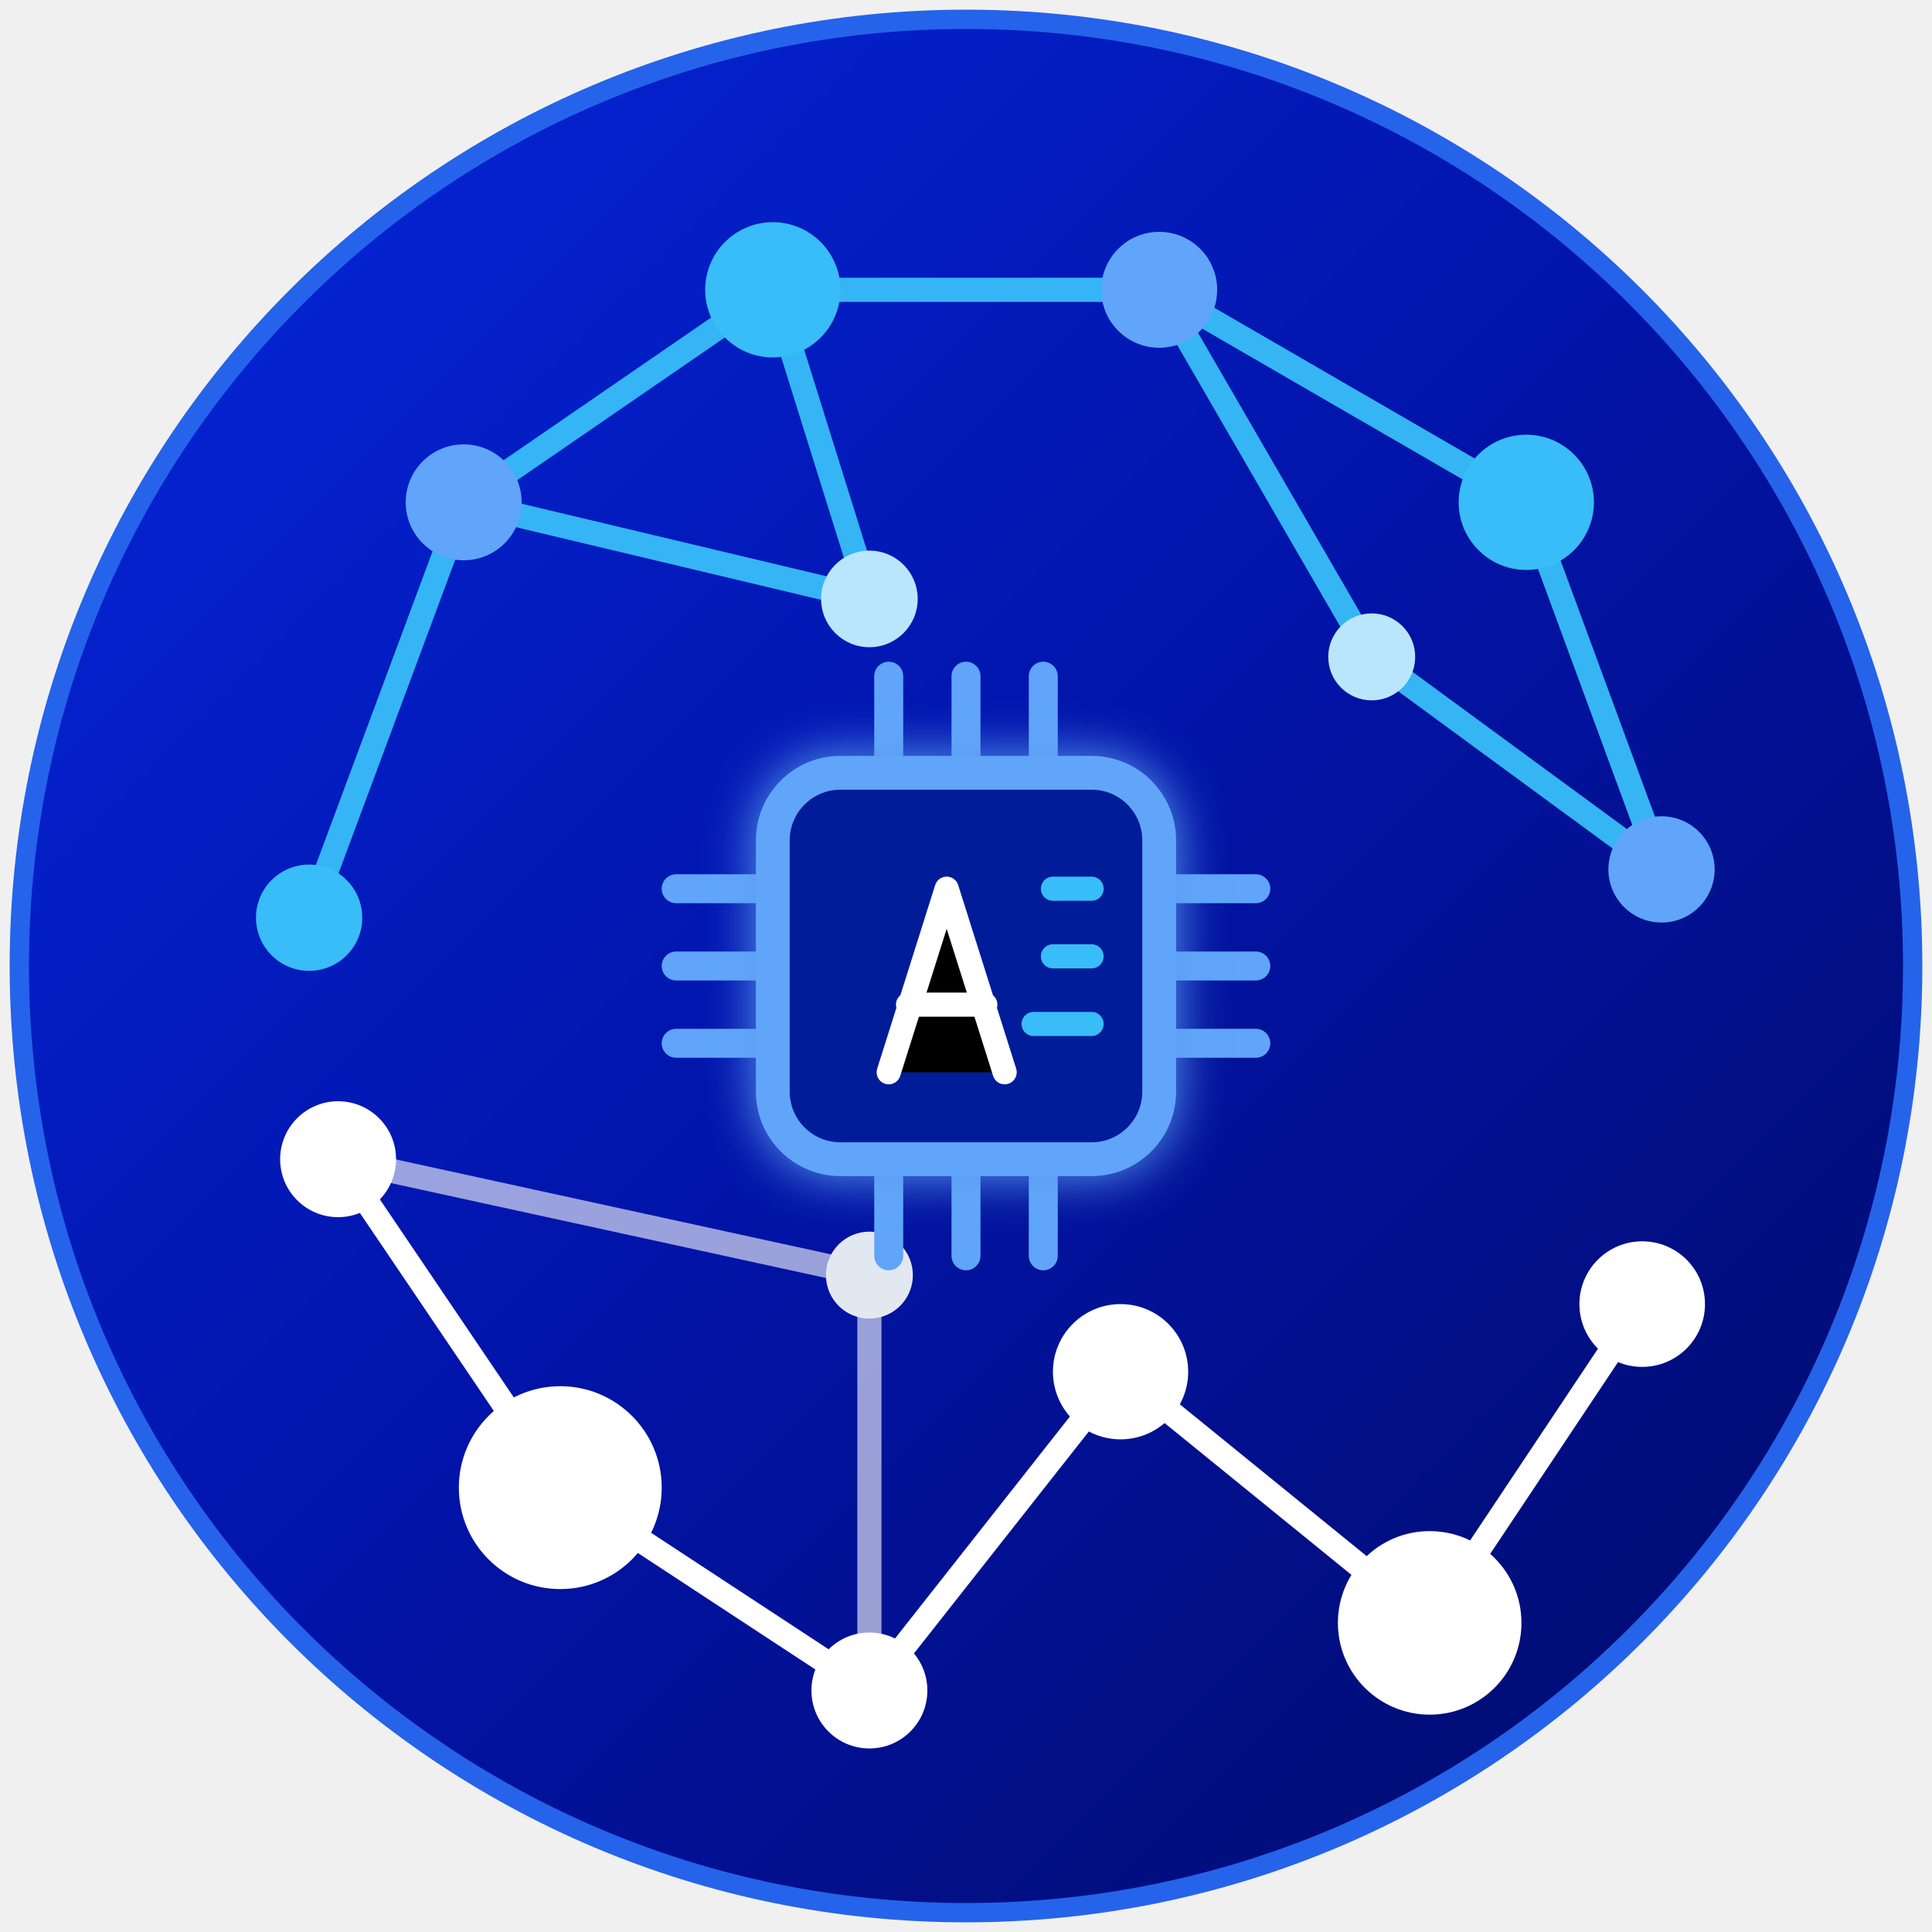
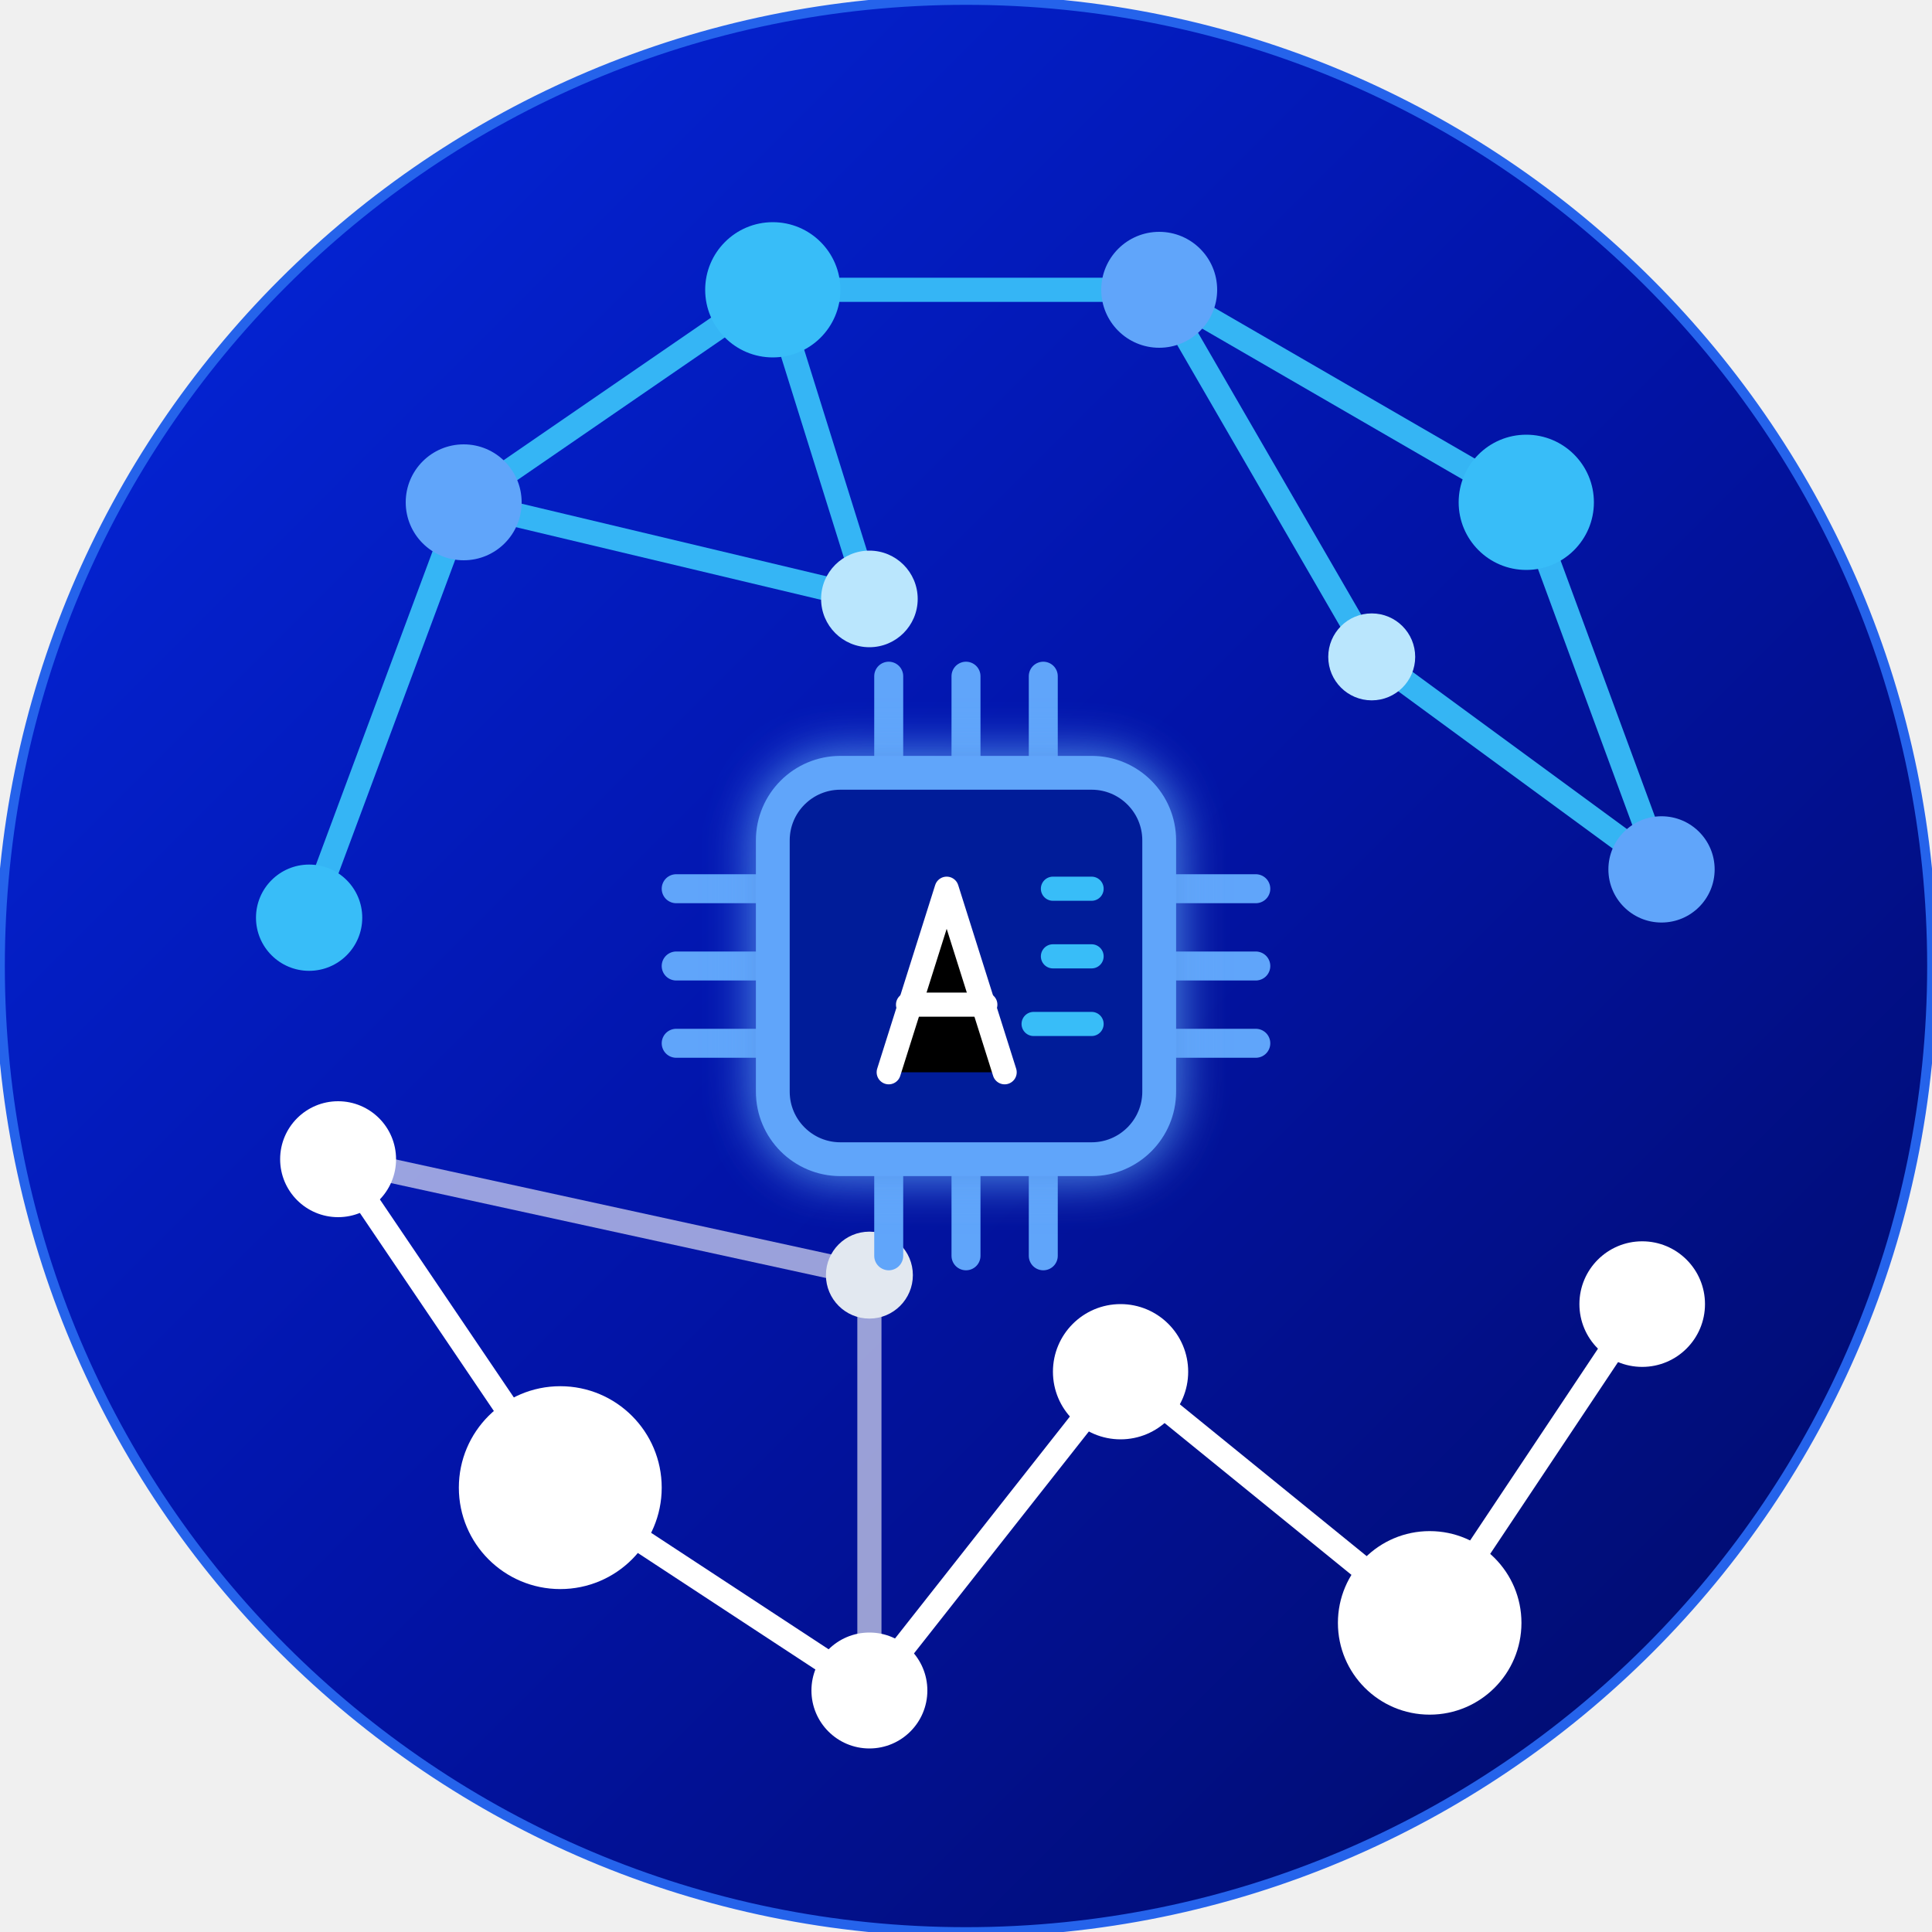
<svg xmlns="http://www.w3.org/2000/svg" viewBox="0 0 200 200" width="100%" height="100%">
  <defs>
    <linearGradient id="alvBlueGrad" x1="0" y1="0" x2="200" y2="200" gradientUnits="userSpaceOnUse">
      <stop offset="0%" stop-color="#0528e0" />
      <stop offset="50%" stop-color="#0214a8" />
      <stop offset="100%" stop-color="#010a61" />
    </linearGradient>
    <filter id="chipGlow" x="-20%" y="-20%" width="140%" height="140%">
      <feGaussianBlur stdDeviation="2.5" result="blur" />
      <feComposite in="SourceGraphic" in2="blur" operator="over" />
    </filter>
  </defs>
-   <circle cx="100" cy="100" r="98" fill="url(#alvBlueGrad)" stroke="#2563EB" stroke-width="2" />
+   <circle cx="100" cy="100" r="100" fill="url(#alvBlueGrad)" stroke="#2563EB" stroke-width="1" />
  <g stroke="#38bdf8" stroke-width="2.5" opacity="0.95">
    <line x1="32" y1="95" x2="48" y2="52" />
    <line x1="48" y1="52" x2="80" y2="30" />
    <line x1="80" y1="30" x2="120" y2="30" />
    <line x1="120" y1="30" x2="158" y2="52" />
    <line x1="158" y1="52" x2="172" y2="90" />
    <line x1="48" y1="52" x2="90" y2="62" />
    <line x1="80" y1="30" x2="90" y2="62" />
    <line x1="120" y1="30" x2="142" y2="68" />
    <line x1="142" y1="68" x2="172" y2="90" />
  </g>
  <circle cx="32" cy="95" r="5.5" fill="#38bdf8" />
  <circle cx="48" cy="52" r="6" fill="#60a5fa" />
  <circle cx="80" cy="30" r="7" fill="#38bdf8" />
  <circle cx="120" cy="30" r="6" fill="#60a5fa" />
  <circle cx="158" cy="52" r="7" fill="#38bdf8" />
  <circle cx="172" cy="90" r="5.5" fill="#60a5fa" />
  <circle cx="90" cy="62" r="5" fill="#bae6fd" />
  <circle cx="142" cy="68" r="4.5" fill="#bae6fd" />
  <g stroke="#ffffff" stroke-width="2.5" opacity="1">
    <line x1="35" y1="120" x2="58" y2="154" />
    <line x1="58" y1="154" x2="90" y2="175" />
    <line x1="90" y1="175" x2="116" y2="142" />
    <line x1="116" y1="142" x2="148" y2="168" />
    <line x1="148" y1="168" x2="170" y2="135" />
    <line x1="35" y1="120" x2="90" y2="132" stroke-opacity="0.6" />
    <line x1="90" y1="132" x2="90" y2="175" stroke-opacity="0.6" />
  </g>
  <circle cx="35" cy="120" r="6" fill="#ffffff" />
  <circle cx="58" cy="154" r="10.5" fill="#ffffff" />
  <circle cx="90" cy="175" r="6" fill="#ffffff" />
  <circle cx="116" cy="142" r="7" fill="#ffffff" />
  <circle cx="148" cy="168" r="9.5" fill="#ffffff" />
  <circle cx="170" cy="135" r="6.5" fill="#ffffff" />
  <circle cx="90" cy="132" r="4.5" fill="#e2e8f0" />
  <line x1="92" y1="70" x2="92" y2="82" stroke="#60a5fa" stroke-width="3" stroke-linecap="round" />
  <line x1="100" y1="70" x2="100" y2="82" stroke="#60a5fa" stroke-width="3" stroke-linecap="round" />
  <line x1="108" y1="70" x2="108" y2="82" stroke="#60a5fa" stroke-width="3" stroke-linecap="round" />
  <line x1="92" y1="118" x2="92" y2="130" stroke="#60a5fa" stroke-width="3" stroke-linecap="round" />
  <line x1="100" y1="118" x2="100" y2="130" stroke="#60a5fa" stroke-width="3" stroke-linecap="round" />
  <line x1="108" y1="118" x2="108" y2="130" stroke="#60a5fa" stroke-width="3" stroke-linecap="round" />
  <line x1="70" y1="92" x2="82" y2="92" stroke="#60a5fa" stroke-width="3" stroke-linecap="round" />
  <line x1="70" y1="100" x2="82" y2="100" stroke="#60a5fa" stroke-width="3" stroke-linecap="round" />
  <line x1="70" y1="108" x2="82" y2="108" stroke="#60a5fa" stroke-width="3" stroke-linecap="round" />
  <line x1="118" y1="92" x2="130" y2="92" stroke="#60a5fa" stroke-width="3" stroke-linecap="round" />
  <line x1="118" y1="100" x2="130" y2="100" stroke="#60a5fa" stroke-width="3" stroke-linecap="round" />
  <line x1="118" y1="108" x2="130" y2="108" stroke="#60a5fa" stroke-width="3" stroke-linecap="round" />
  <rect x="80" y="80" width="40" height="40" rx="7" fill="#041a99" stroke="#60a5fa" stroke-width="3.5" filter="url(#chipGlow)" />
  <path d="M92 111 L98 92 L104 111" stroke="#ffffff" stroke-width="2.5" stroke-linecap="round" stroke-linejoin="round" />
  <line x1="94" y1="104" x2="102" y2="104" stroke="#ffffff" stroke-width="2.5" stroke-linecap="round" />
  <line x1="109" y1="92" x2="113" y2="92" stroke="#38bdf8" stroke-width="2.5" stroke-linecap="round" />
  <line x1="109" y1="99" x2="113" y2="99" stroke="#38bdf8" stroke-width="2.5" stroke-linecap="round" />
  <line x1="107" y1="106" x2="113" y2="106" stroke="#38bdf8" stroke-width="2.5" stroke-linecap="round" />
</svg>
